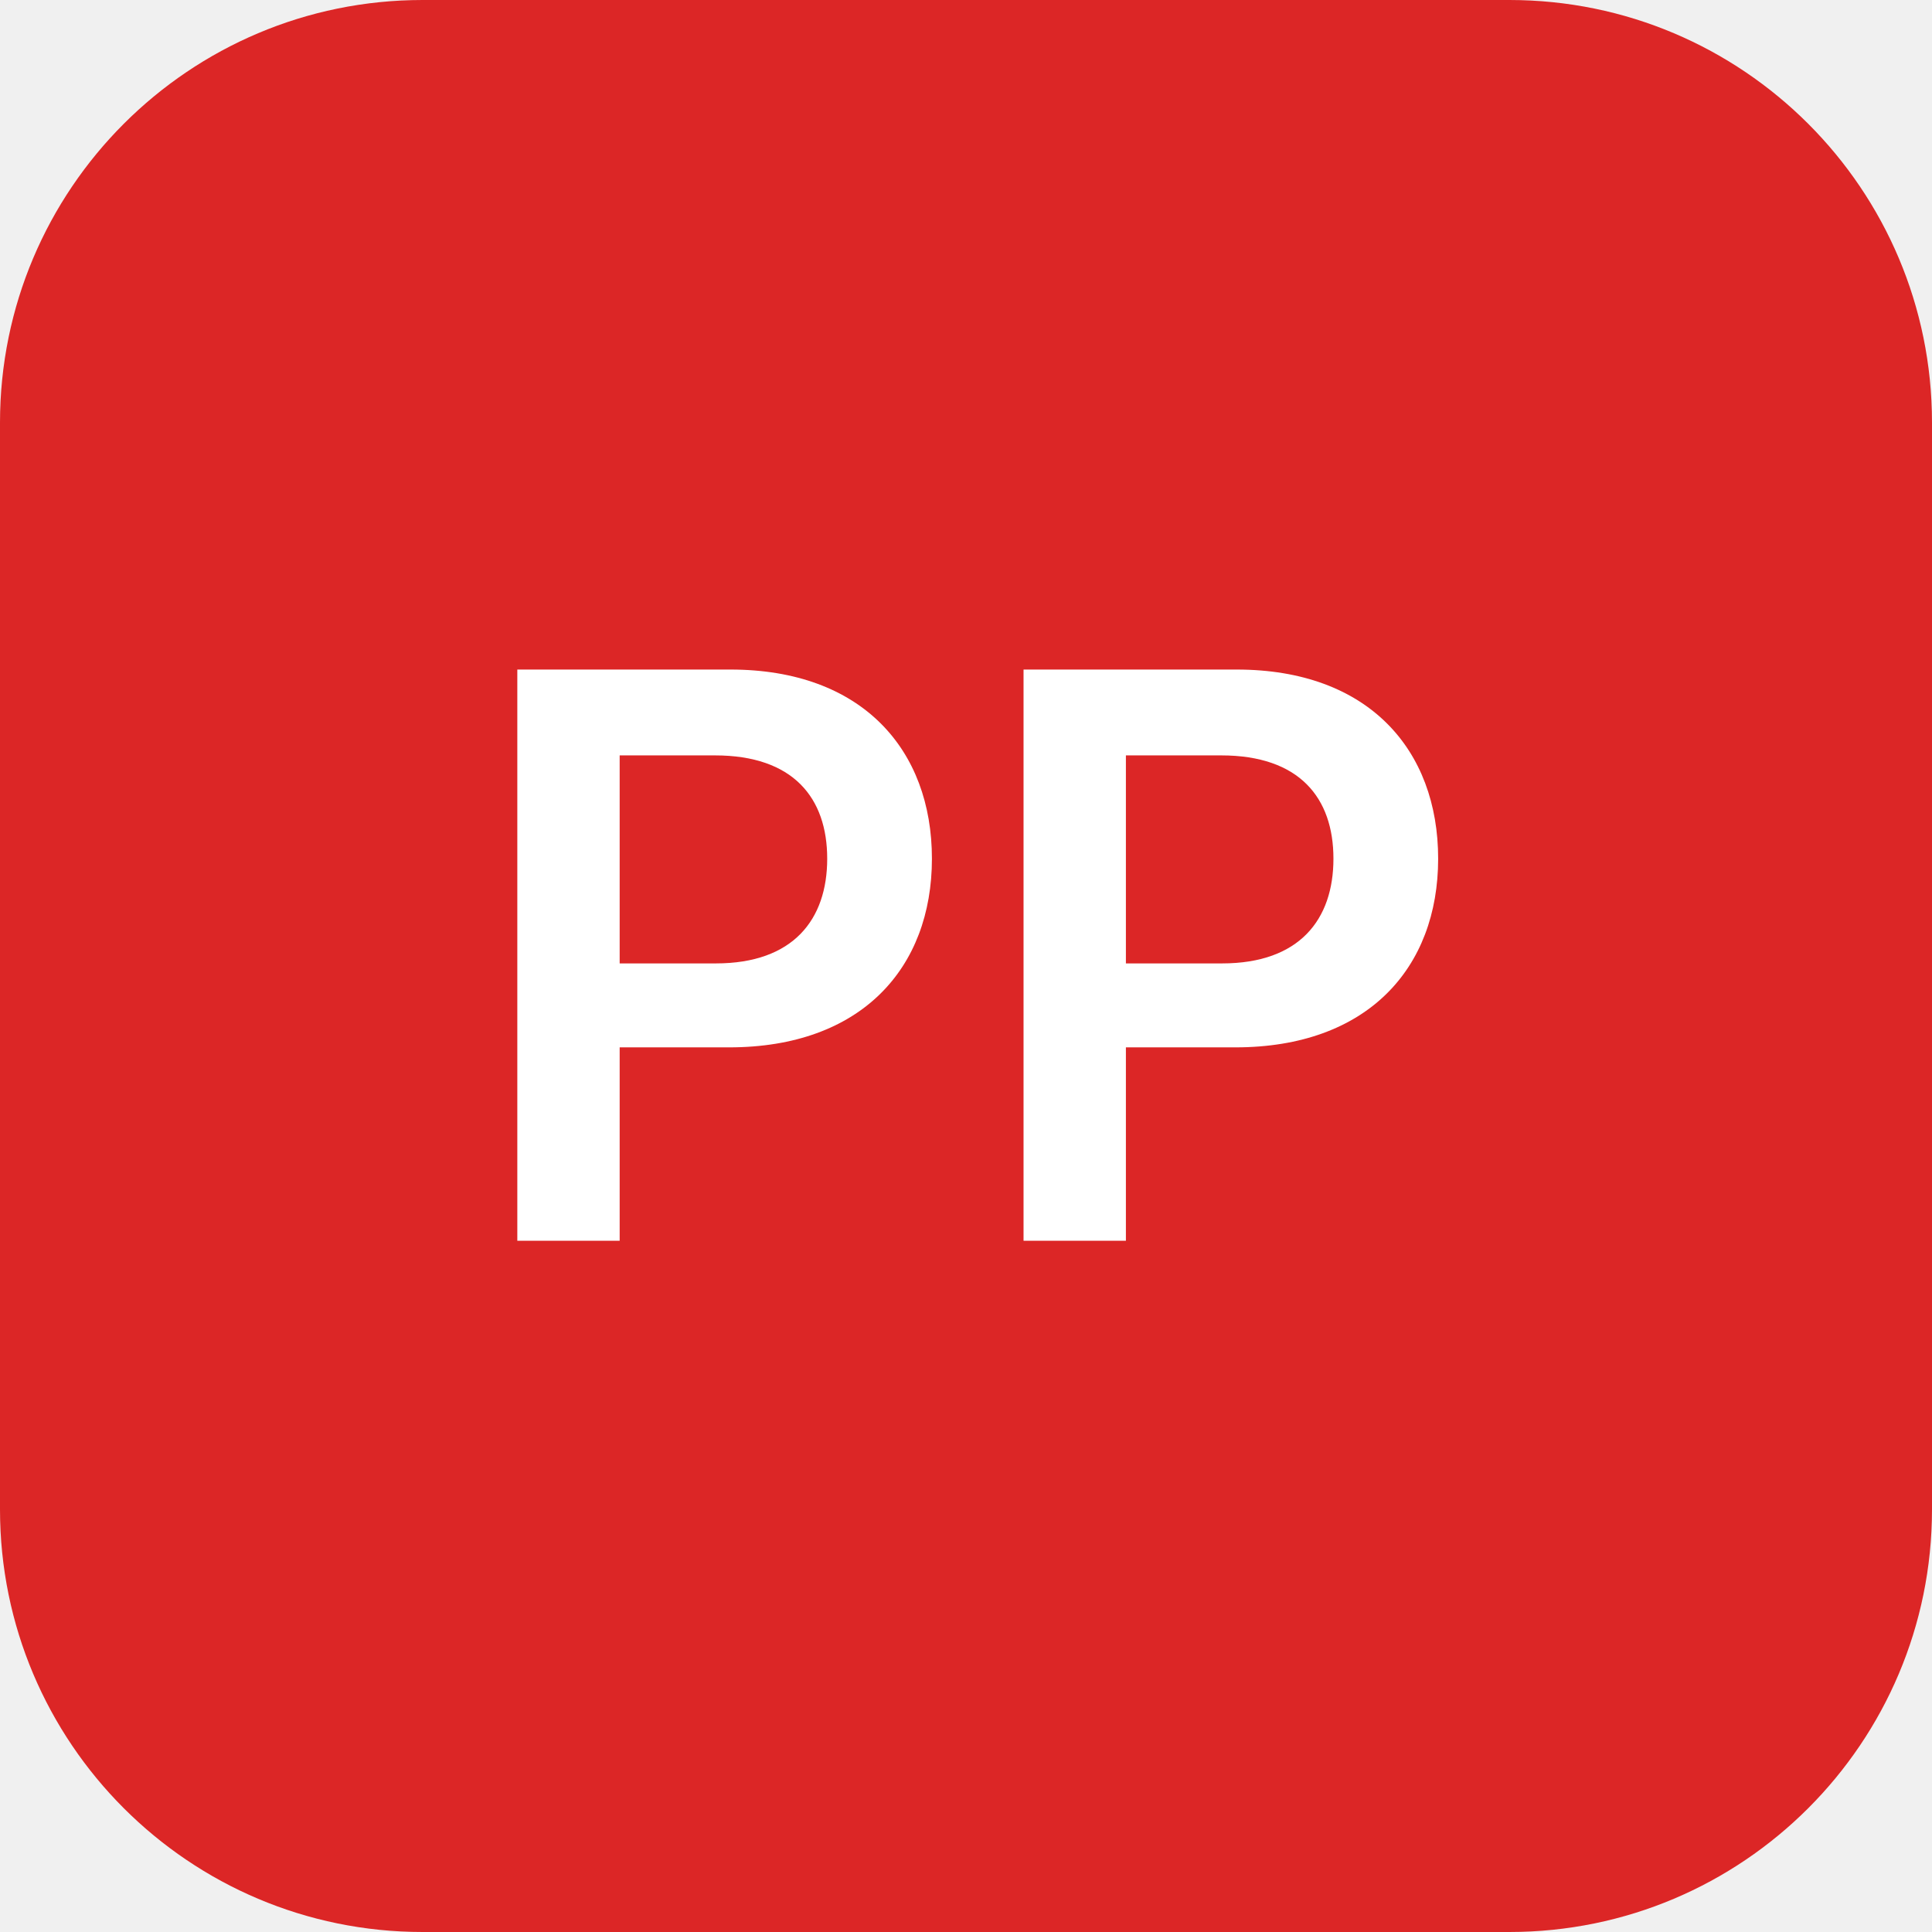
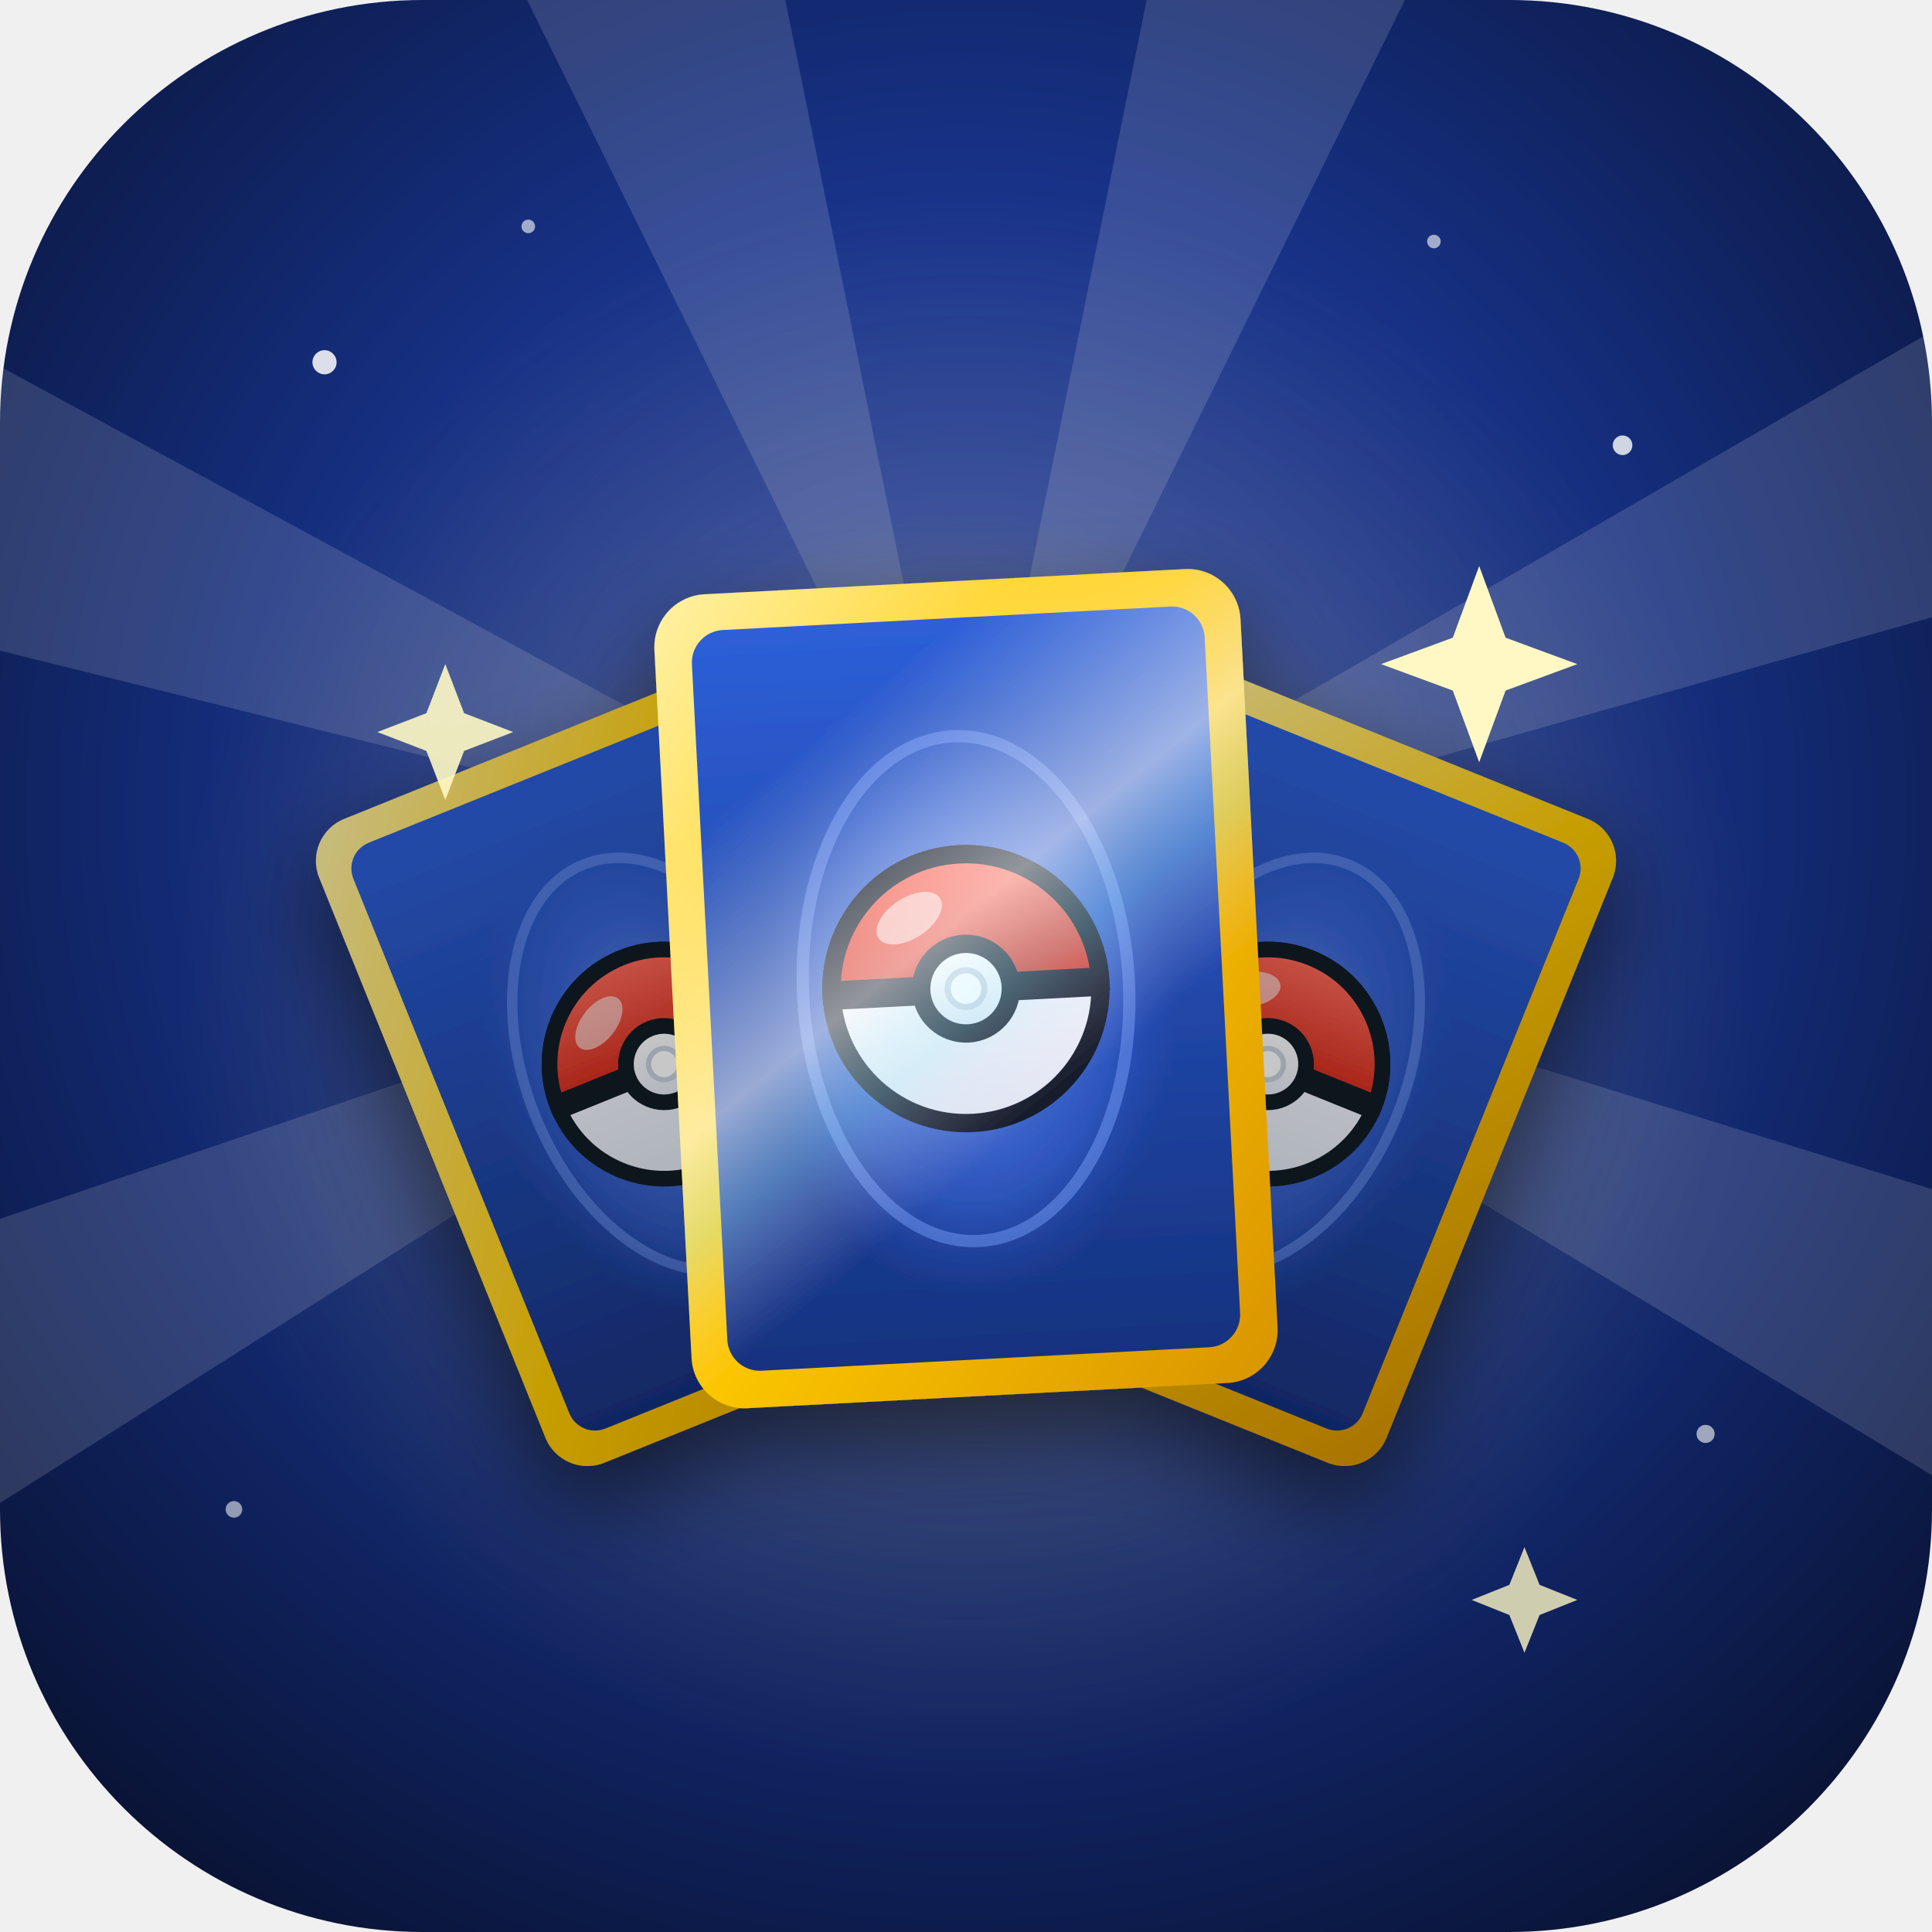
- <svg xmlns="http://www.w3.org/2000/svg" viewBox="0 0 64 64">
-   <rect width="64" height="64" rx="14" fill="#dc2626" />
-   <text x="32" y="32" dy="0.35em" text-anchor="middle" font-family="ui-sans-serif, system-ui, -apple-system, sans-serif" font-size="26" font-weight="600" fill="#ffffff">PP</text>
+ <svg xmlns="http://www.w3.org/2000/svg" viewBox="0 0 512 512">
+   <defs>
+     <radialGradient id="bg" cx="50%" cy="42%" r="75%">
+       <stop offset="0" stop-color="#2b4fd1" />
+       <stop offset=".55" stop-color="#132a73" />
+       <stop offset="1" stop-color="#070d24" />
+     </radialGradient>
+     <radialGradient id="halo" cx="50%" cy="50%" r="50%">
+       <stop offset="0" stop-color="#ffd84a" stop-opacity=".55" />
+       <stop offset=".6" stop-color="#ffcb05" stop-opacity=".12" />
+       <stop offset="1" stop-color="#ffcb05" stop-opacity="0" />
+     </radialGradient>
+     <linearGradient id="cardBlue" x1="0" y1="0" x2="0" y2="1">
+       <stop offset="0" stop-color="#2d5fd8" />
+       <stop offset="1" stop-color="#16327f" />
+     </linearGradient>
+     <radialGradient id="swirl" cx="50%" cy="50%" r="50%">
+       <stop offset="0" stop-color="#6f9bff" stop-opacity=".9" />
+       <stop offset=".7" stop-color="#3a66d6" stop-opacity=".55" />
+       <stop offset="1" stop-color="#2a52be" stop-opacity="0" />
+     </radialGradient>
+     <linearGradient id="gold" x1="0" y1="0" x2="1" y2="1">
+       <stop offset="0" stop-color="#fff2a8" />
+       <stop offset=".45" stop-color="#ffcb05" />
+       <stop offset="1" stop-color="#d99400" />
+     </linearGradient>
+     <linearGradient id="red" x1="0" y1="0" x2="0" y2="1">
+       <stop offset="0" stop-color="#ff6b5b" />
+       <stop offset="1" stop-color="#d42a1b" />
+     </linearGradient>
+     <linearGradient id="white" x1="0" y1="0" x2="0" y2="1">
+       <stop offset="0" stop-color="#ffffff" />
+       <stop offset="1" stop-color="#dfe6f2" />
+     </linearGradient>
+     <linearGradient id="holo" x1="0" y1="0" x2="1" y2="1">
+       <stop offset=".30" stop-color="#fff" stop-opacity="0" />
+       <stop offset=".46" stop-color="#ffffff" stop-opacity=".55" />
+       <stop offset=".52" stop-color="#b7f0ff" stop-opacity=".35" />
+       <stop offset=".60" stop-color="#ffd1f5" stop-opacity="0" />
+     </linearGradient>
+     <filter id="shadow" x="-30%" y="-30%" width="160%" height="160%">
+       <feDropShadow dx="0" dy="10" stdDeviation="12" flood-color="#000" flood-opacity=".55" />
+     </filter>
+     <clipPath id="cardClip">
+       <rect x="-72" y="-100" width="144" height="200" rx="13" />
+     </clipPath>
+     <g id="back">
+       <rect x="-72" y="-100" width="144" height="200" rx="13" fill="url(#gold)" />
+       <rect x="-63" y="-91" width="126" height="182" rx="8" fill="url(#cardBlue)" />
+       <ellipse cx="0" cy="0" rx="52" ry="76" fill="url(#swirl)" />
+       <ellipse cx="0" cy="0" rx="40" ry="62" fill="none" stroke="#7fa6ff" stroke-opacity=".45" stroke-width="3" />
+       <g>
+         <circle cx="0" cy="0" r="33" fill="url(#white)" stroke="#111827" stroke-width="4.5" />
+         <path d="M-33 0 A33 33 0 0 1 33 0 Z" fill="url(#red)" stroke="#111827" stroke-width="4.5" />
+         <rect x="-33" y="-3.5" width="66" height="7" fill="#111827" />
+         <circle cx="0" cy="0" r="11" fill="url(#white)" stroke="#111827" stroke-width="4.5" />
+         <circle cx="0" cy="0" r="4.5" fill="#fff" stroke="#c8d1e0" stroke-width="1.5" />
+         <ellipse cx="-13" cy="-18" rx="9" ry="5" fill="#fff" opacity=".55" transform="rotate(-30 -13 -18)" />
+       </g>
+     </g>
+   </defs>
+   <rect width="512" height="512" rx="112" fill="url(#bg)" />
+   <g opacity=".14" fill="#ffffff">
+     <path d="M256 236 L120 -40 L200 -40 Z" />
+     <path d="M256 236 L312 -40 L392 -40 Z" />
+     <path d="M256 236 L560 60 L560 150 Z" />
+     <path d="M256 236 L-50 70 L-50 160 Z" />
+     <path d="M256 236 L560 330 L560 420 Z" />
+     <path d="M256 236 L-50 340 L-50 430 Z" />
+   </g>
+   <circle cx="256" cy="262" r="210" fill="url(#halo)" />
+   <g fill="#fff">
+     <circle cx="86" cy="96" r="3.2" opacity=".85" />
+     <circle cx="430" cy="118" r="2.6" opacity=".8" />
+     <circle cx="452" cy="380" r="2.4" opacity=".6" />
+     <circle cx="62" cy="400" r="2.2" opacity=".55" />
+     <circle cx="140" cy="60" r="1.8" opacity=".6" />
+     <circle cx="380" cy="64" r="1.8" opacity=".6" />
+   </g>
+   <g filter="url(#shadow)">
+     <g transform="translate(176 282) rotate(-22) scale(.92)">
+       <use href="#back" />
+       <rect x="-72" y="-100" width="144" height="200" rx="13" fill="#000" opacity=".22" />
+     </g>
+     <g transform="translate(336 282) rotate(22) scale(.92)">
+       <use href="#back" />
+       <rect x="-72" y="-100" width="144" height="200" rx="13" fill="#000" opacity=".22" />
+     </g>
+     <g transform="translate(256 262) rotate(-3) scale(1.08)">
+       <use href="#back" />
+       <g clip-path="url(#cardClip)">
+         <rect x="-150" y="-110" width="300" height="220" fill="url(#holo)" />
+       </g>
+     </g>
+   </g>
+   <g fill="#fff8c4">
+     <path d="M392 150 l7 19 19 7 -19 7 -7 19 -7 -19 -19 -7 19 -7 Z" />
+     <path d="M118 176 l5 13 13 5 -13 5 -5 13 -5 -13 -13 -5 13 -5 Z" opacity=".9" />
+     <path d="M404 410 l4 10 10 4 -10 4 -4 10 -4 -10 -10 -4 10 -4 Z" opacity=".8" />
+   </g>
</svg>
